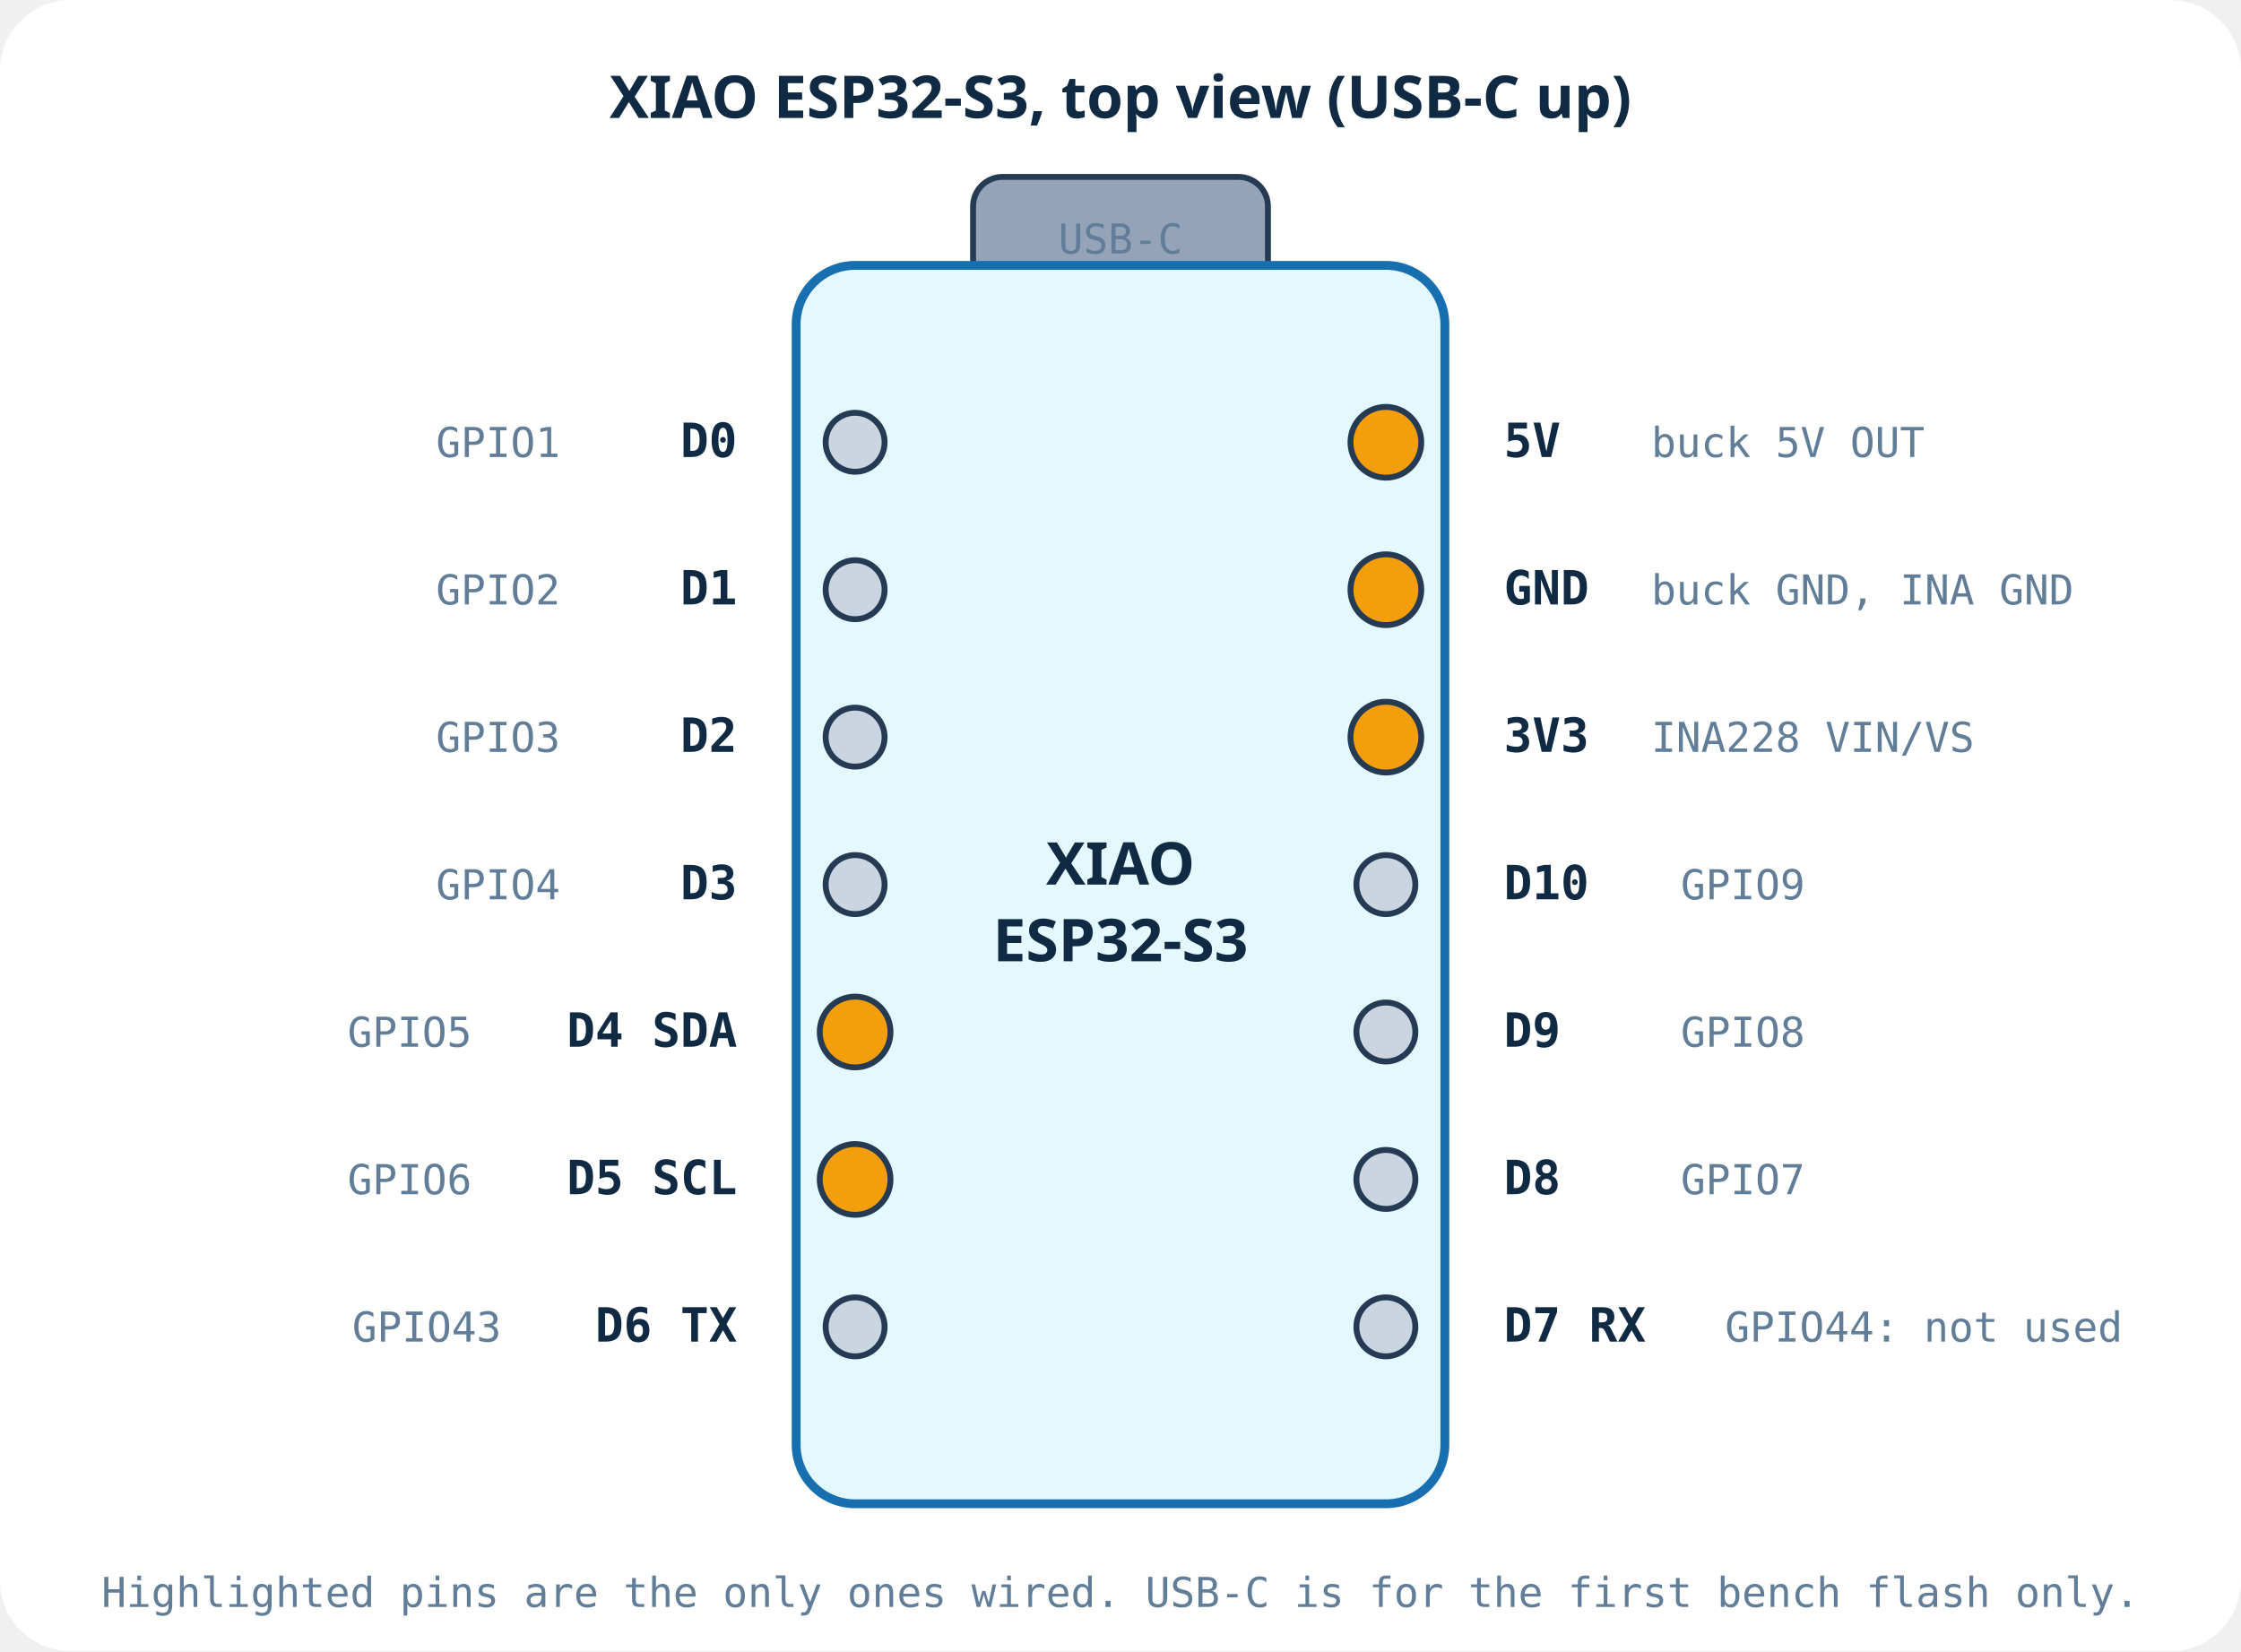
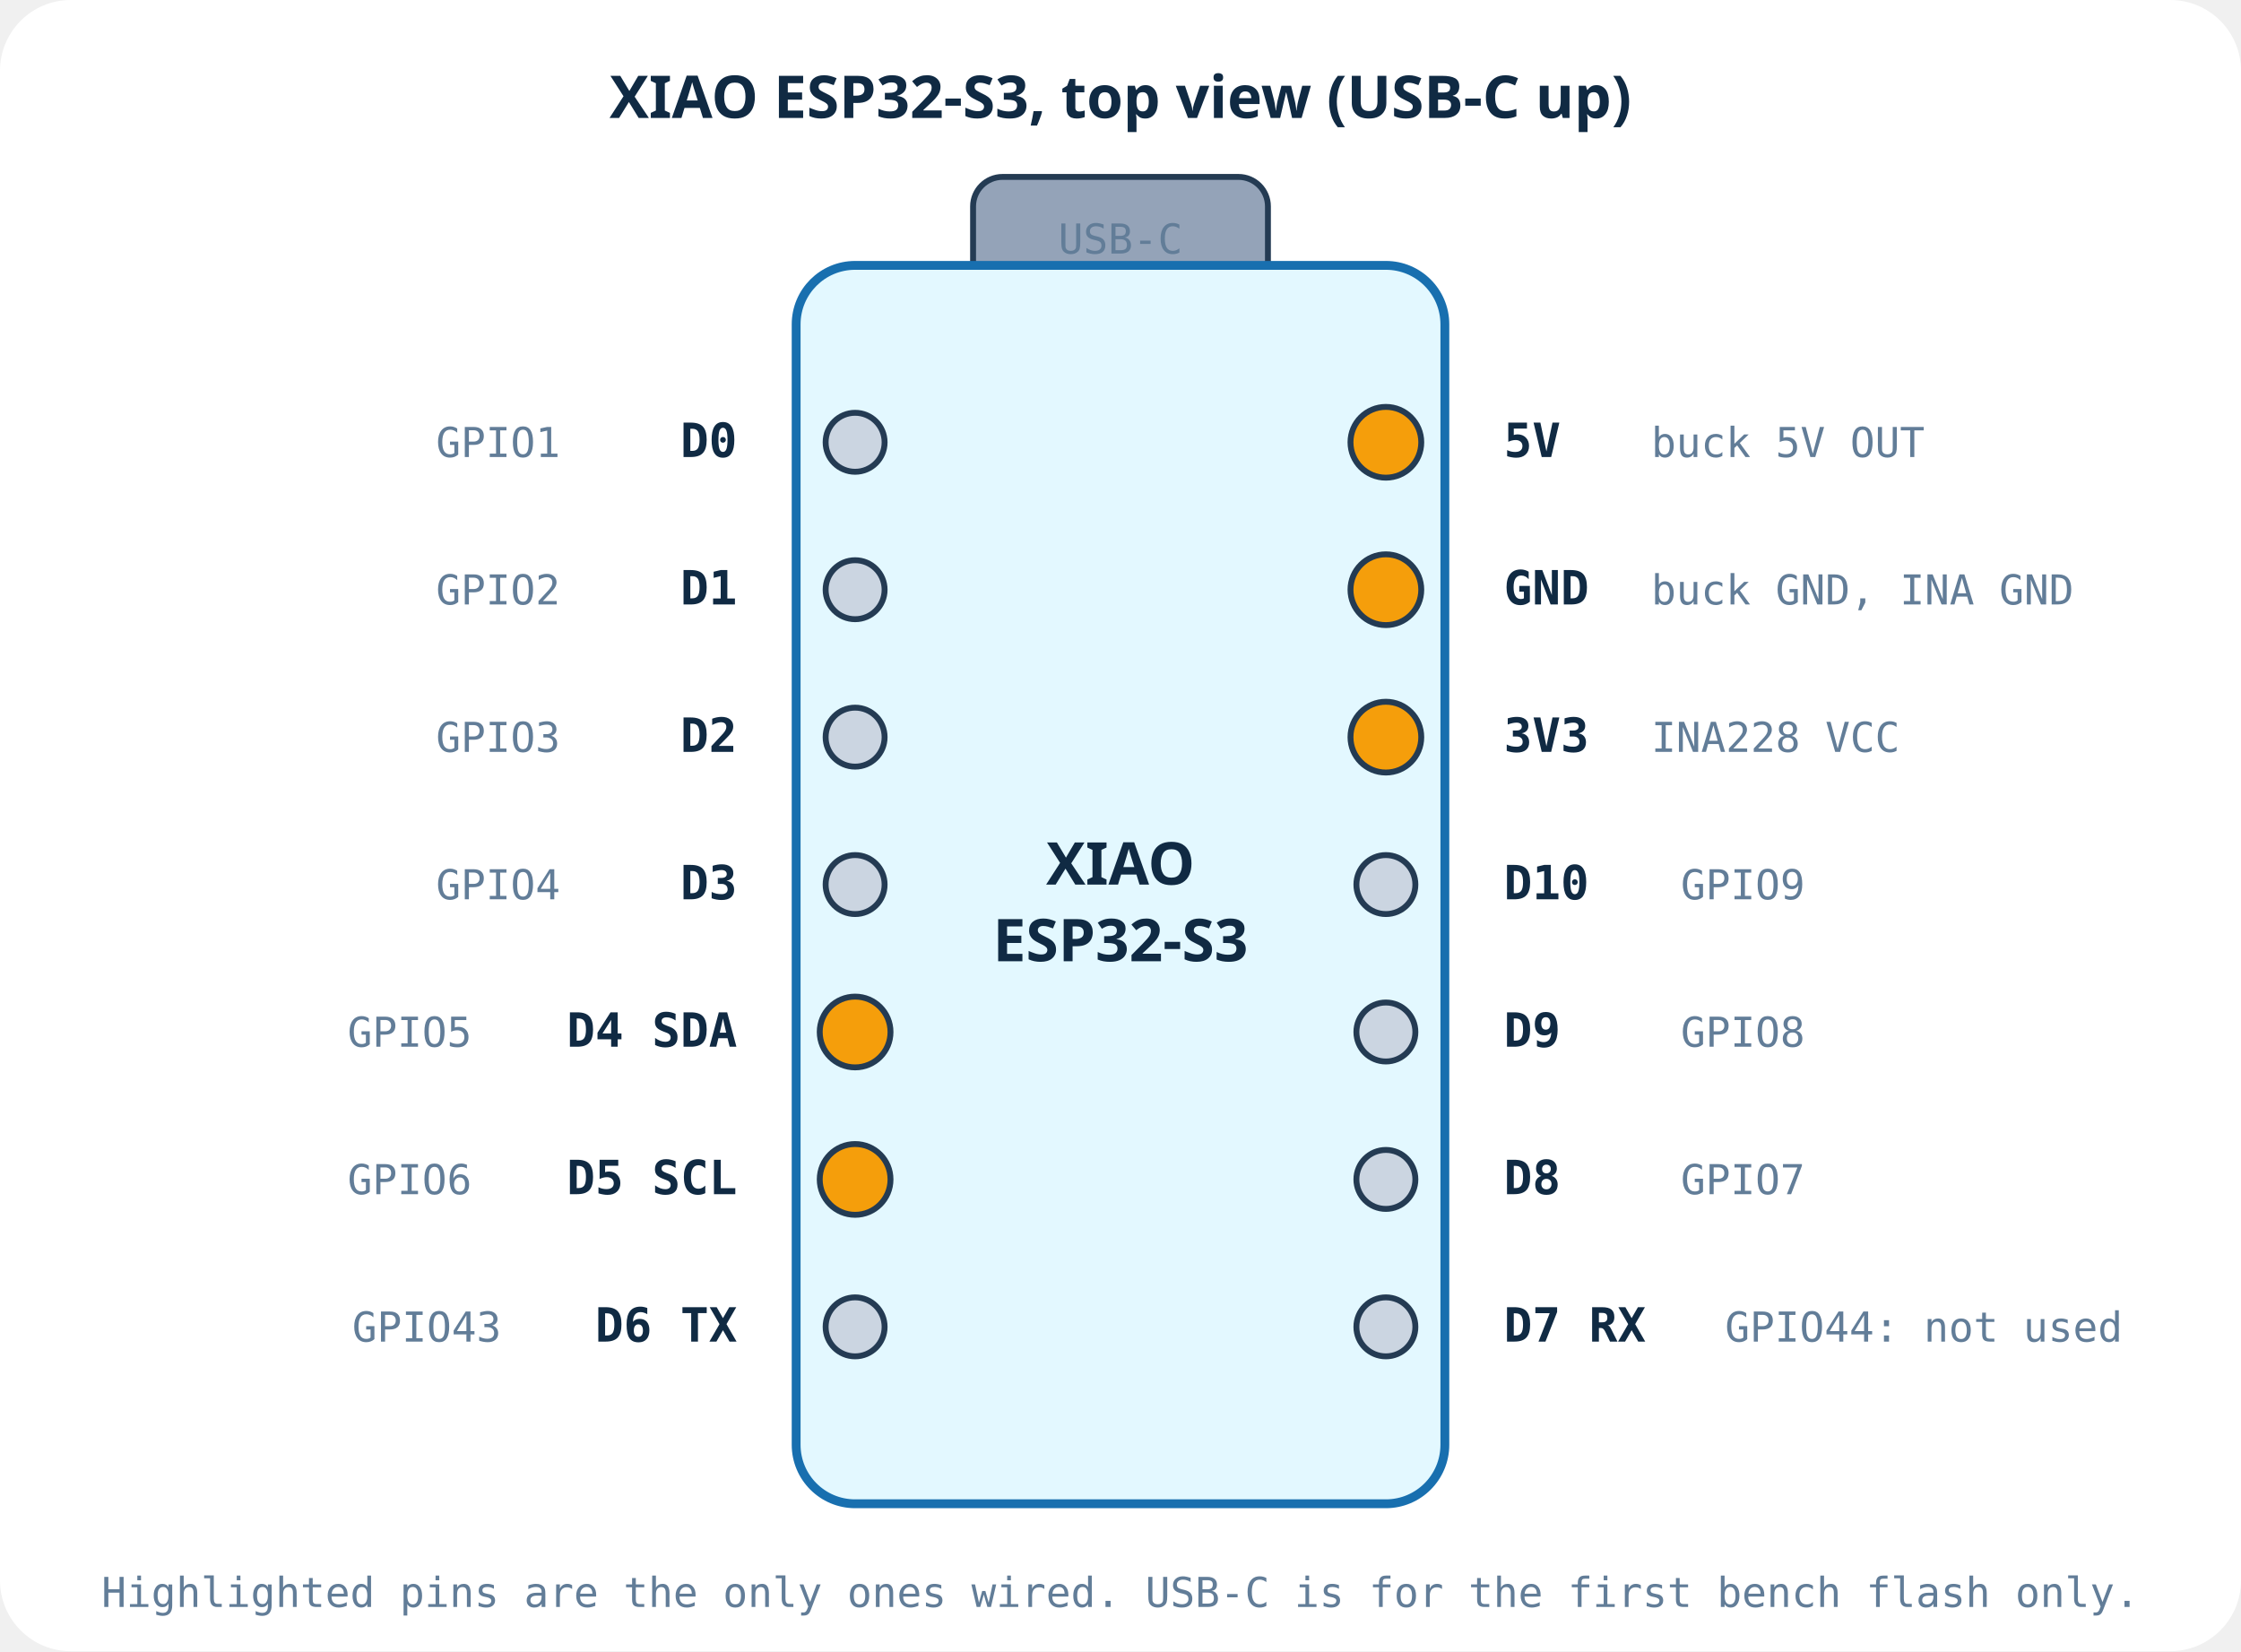
<svg xmlns="http://www.w3.org/2000/svg" width="760" height="560" viewBox="0 0 760 560" role="img" aria-labelledby="title desc">
  <defs>
    <style>
      .t{font:600 20px system-ui,sans-serif;fill:#102a43}
      .p{font:600 16px ui-monospace,monospace;fill:#102a43}
      .g{font:14px ui-monospace,monospace;fill:#627d98}
      .pin{fill:#cbd5e1;stroke:#243b53;stroke-width:2}
      .use{fill:#f59e0b}
    </style>
  </defs>
  <rect width="760" height="560" rx="24" fill="#fff" />
  <text class="t" x="380" y="40" text-anchor="middle">XIAO ESP32-S3, top view (USB-C up)</text>
  <rect x="330" y="60" width="100" height="40" rx="10" fill="#94a3b8" stroke="#243b53" stroke-width="2" />
  <text class="g" x="380" y="86" text-anchor="middle">USB-C</text>
  <rect x="270" y="90" width="220" height="420" rx="20" fill="#e3f8ff" stroke="#186faf" stroke-width="3" />
  <text class="t" x="380" y="300" text-anchor="middle">XIAO</text>
  <text class="t" x="380" y="326" text-anchor="middle">ESP32-S3</text>
  <g>
    <circle class="pin" cx="290" cy="150" r="10" />
    <text class="p" x="250" y="155" text-anchor="end">D0</text>
    <text class="g" x="190" y="155" text-anchor="end">GPIO1</text>
    <circle class="pin" cx="290" cy="200" r="10" />
    <text class="p" x="250" y="205" text-anchor="end">D1</text>
    <text class="g" x="190" y="205" text-anchor="end">GPIO2</text>
    <circle class="pin" cx="290" cy="250" r="10" />
    <text class="p" x="250" y="255" text-anchor="end">D2</text>
    <text class="g" x="190" y="255" text-anchor="end">GPIO3</text>
    <circle class="pin" cx="290" cy="300" r="10" />
    <text class="p" x="250" y="305" text-anchor="end">D3</text>
    <text class="g" x="190" y="305" text-anchor="end">GPIO4</text>
    <circle class="pin use" cx="290" cy="350" r="12" />
    <text class="p" x="250" y="355" text-anchor="end">D4 SDA</text>
    <text class="g" x="160" y="355" text-anchor="end">GPIO5</text>
    <circle class="pin use" cx="290" cy="400" r="12" />
    <text class="p" x="250" y="405" text-anchor="end">D5 SCL</text>
    <text class="g" x="160" y="405" text-anchor="end">GPIO6</text>
    <circle class="pin" cx="290" cy="450" r="10" />
    <text class="p" x="250" y="455" text-anchor="end">D6 TX</text>
    <text class="g" x="170" y="455" text-anchor="end">GPIO43</text>
  </g>
  <g>
    <circle class="pin use" cx="470" cy="150" r="12" />
    <text class="p" x="510" y="155">5V</text>
    <text class="g" x="560" y="155">buck 5V OUT</text>
    <circle class="pin use" cx="470" cy="200" r="12" />
    <text class="p" x="510" y="205">GND</text>
    <text class="g" x="560" y="205">buck GND, INA GND</text>
    <circle class="pin use" cx="470" cy="250" r="12" />
    <text class="p" x="510" y="255">3V3</text>
-     <text class="g" x="560" y="255">INA228 VIN/VS</text>
+     <text class="g" x="560" y="255">INA228 VCC</text>
    <circle class="pin" cx="470" cy="300" r="10" />
    <text class="p" x="510" y="305">D10</text>
    <text class="g" x="570" y="305">GPIO9</text>
    <circle class="pin" cx="470" cy="350" r="10" />
    <text class="p" x="510" y="355">D9</text>
    <text class="g" x="570" y="355">GPIO8</text>
    <circle class="pin" cx="470" cy="400" r="10" />
    <text class="p" x="510" y="405">D8</text>
    <text class="g" x="570" y="405">GPIO7</text>
    <circle class="pin" cx="470" cy="450" r="10" />
    <text class="p" x="510" y="455">D7 RX</text>
    <text class="g" x="585" y="455">GPIO44: not used</text>
  </g>
  <text class="g" x="380" y="545" text-anchor="middle">Highlighted pins are the only ones wired. USB-C is for the first bench flash only.</text>
</svg>
